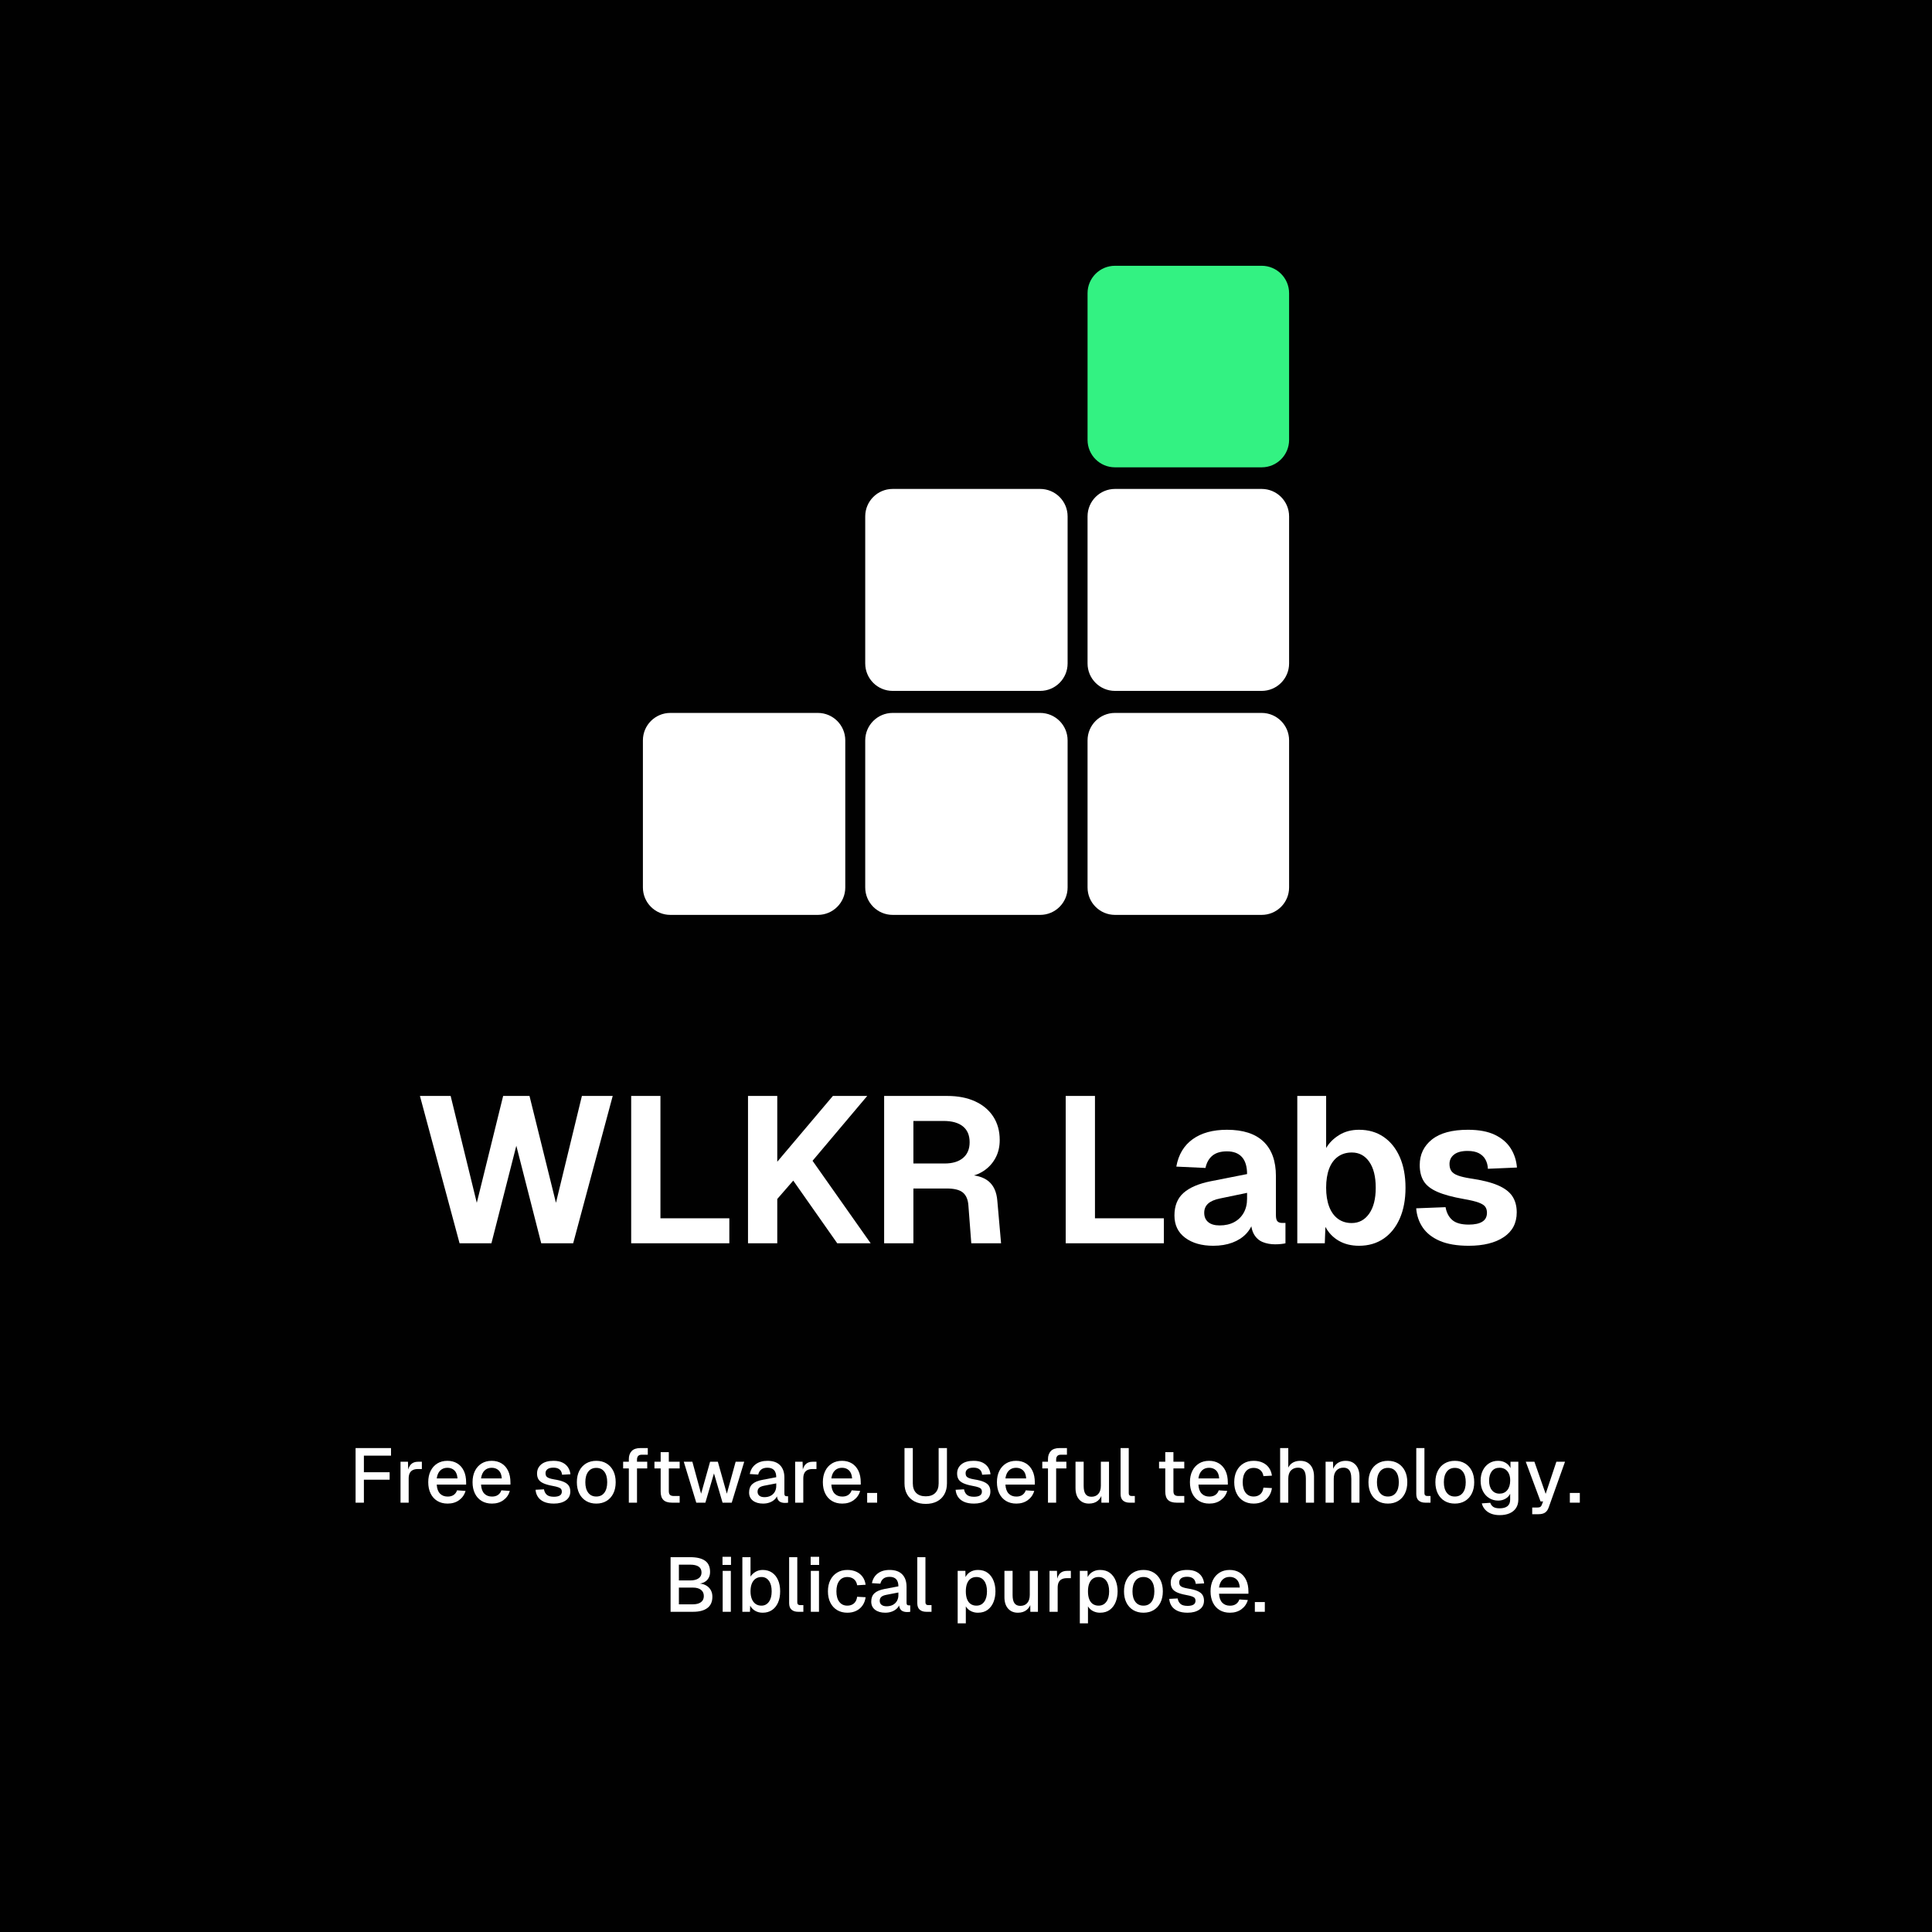
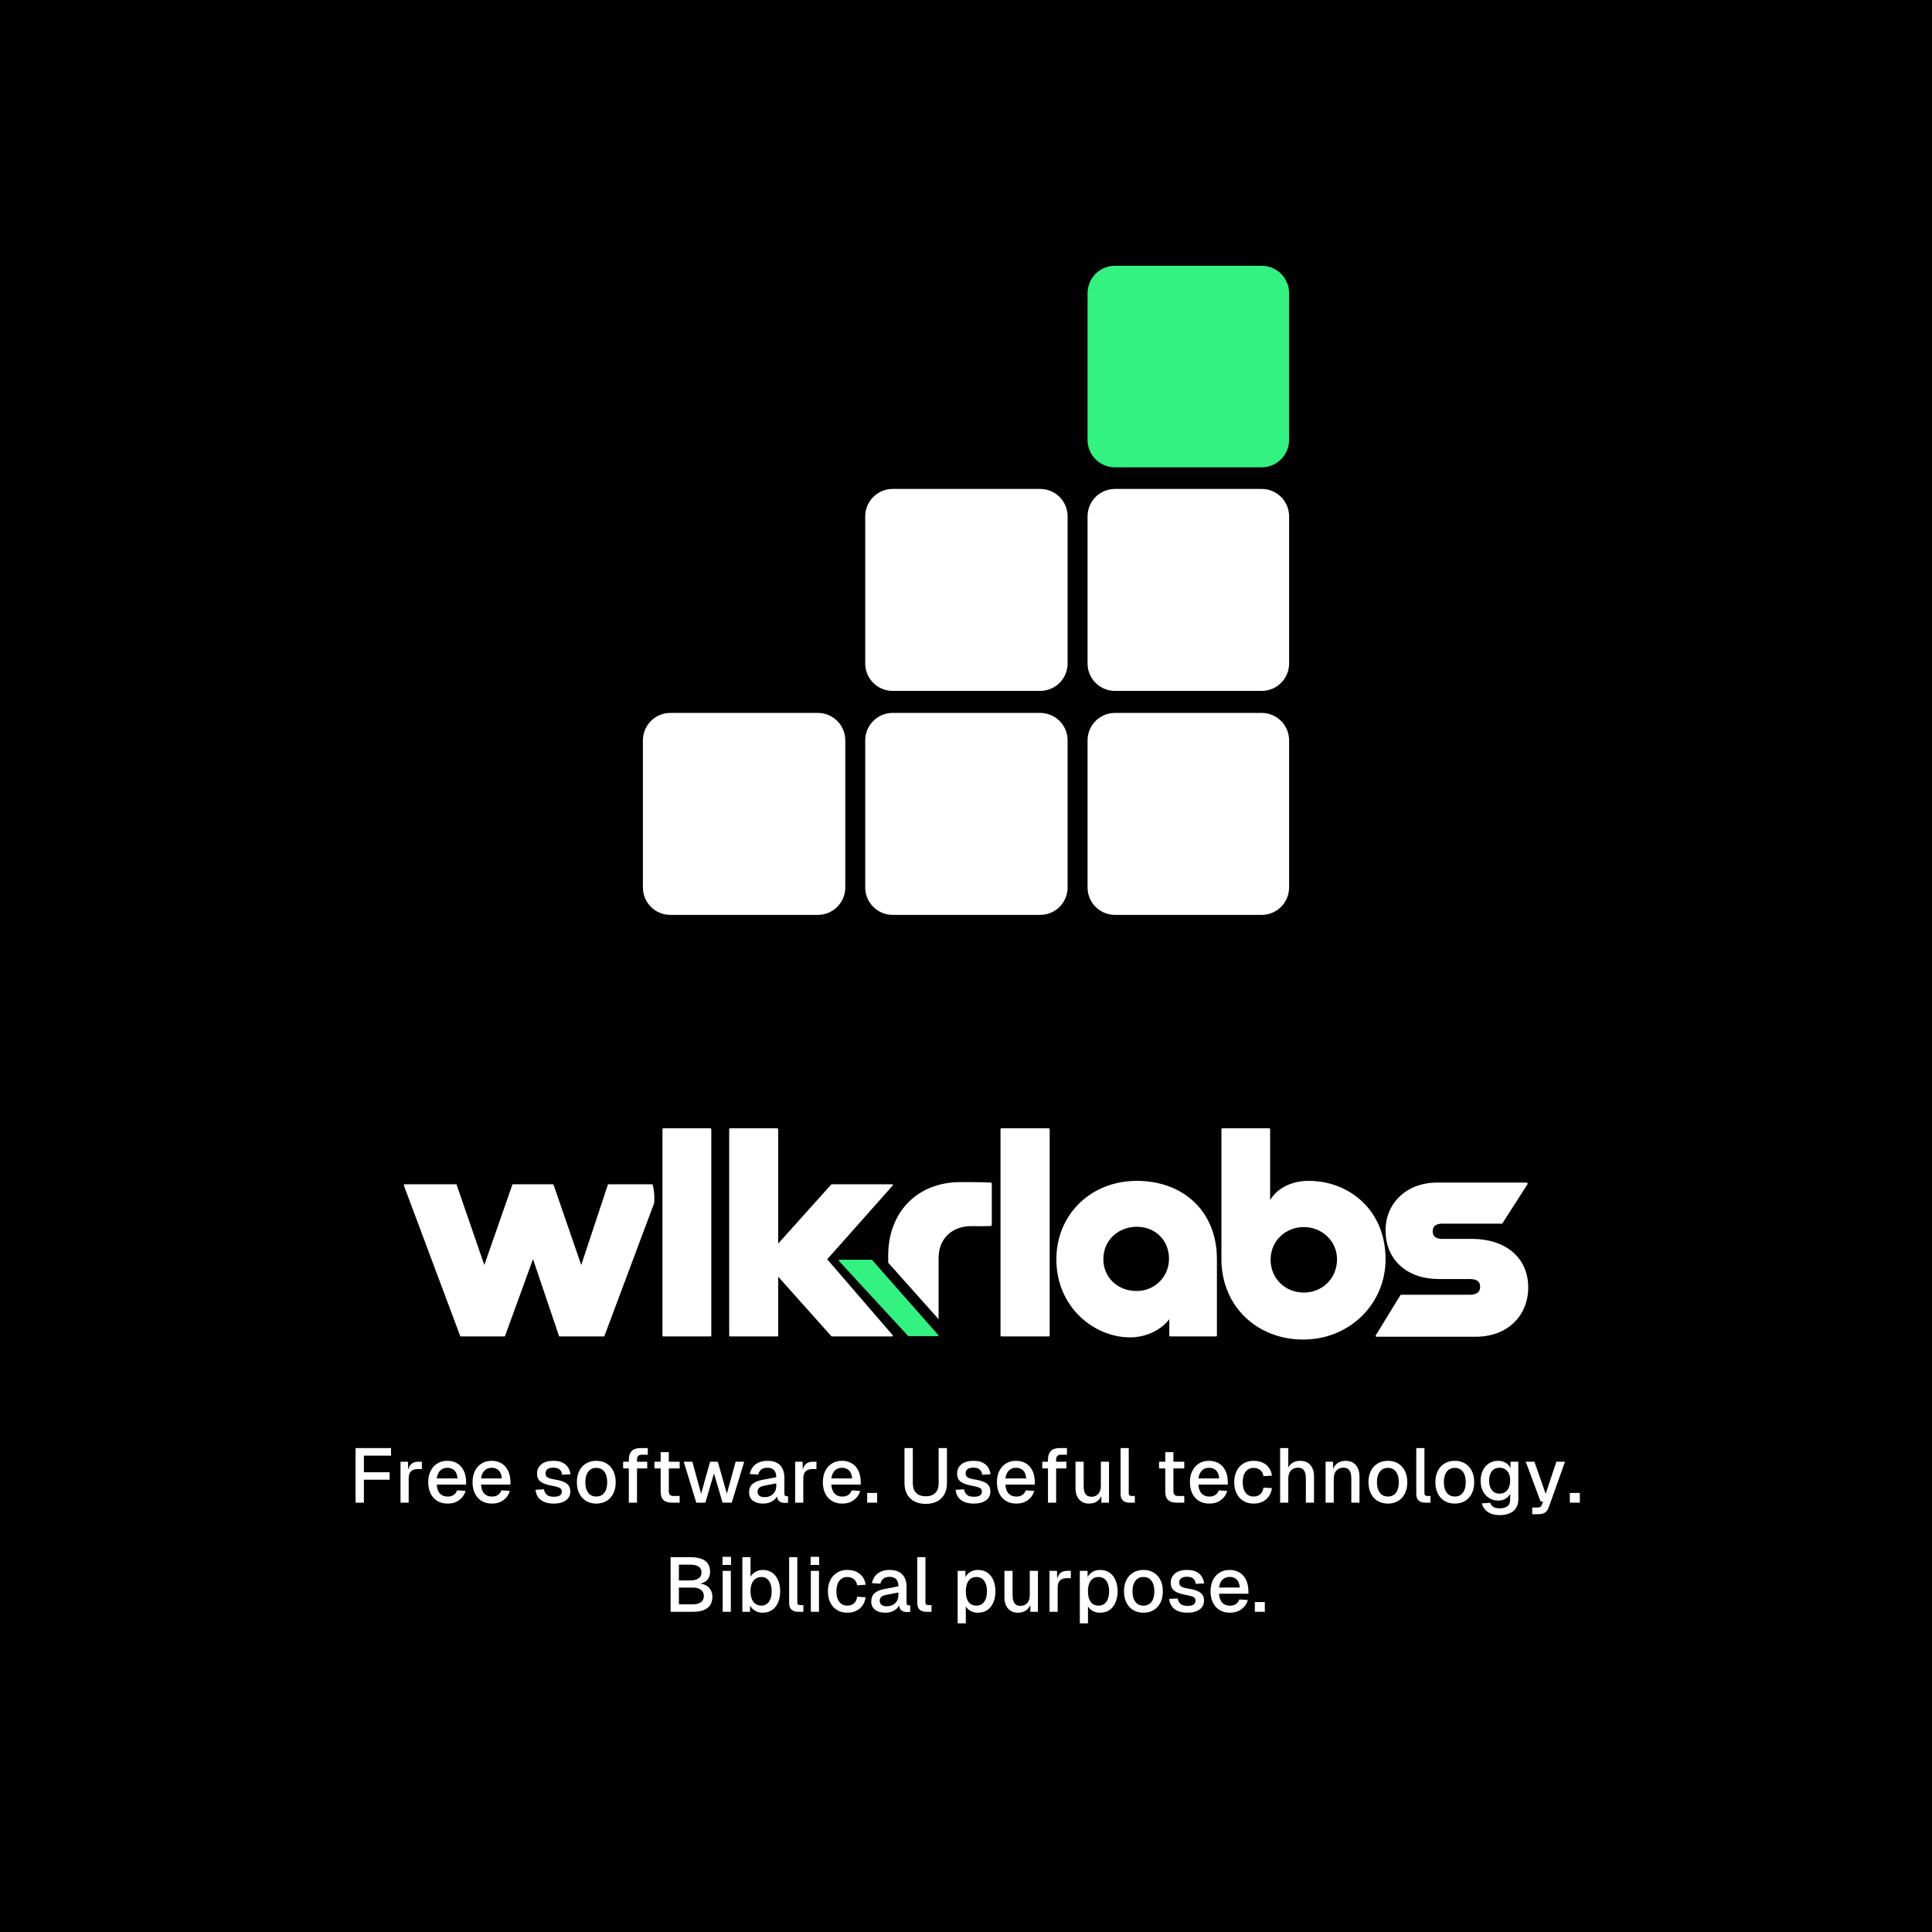
<svg xmlns="http://www.w3.org/2000/svg" width="1080" height="1080" viewBox="0 0 1080 1080" role="img" aria-label="WLKR Labs">
  <rect x="0" y="0" width="1080" height="1080" rx="0" fill="#010101" />
  <g transform="translate(330 120) scale(0.464602)">
    <g transform="translate(53.25 51)">
      <rect x="545" y="10.5" width="242.5" height="242.5" rx="33" fill="#33F282" />
      <rect x="277.5" y="279" width="243.5" height="243" rx="33" fill="#FFFFFF" />
      <rect x="545" y="279" width="242.5" height="243" rx="33" fill="#FFFFFF" />
      <rect x="10" y="548.5" width="243.5" height="243" rx="33" fill="#FFFFFF" />
      <rect x="277.5" y="548.5" width="243.5" height="243" rx="33" fill="#FFFFFF" />
      <rect x="545" y="548.5" width="242.5" height="243" rx="33" fill="#FFFFFF" />
    </g>
  </g>
-   <g aria-label="WLKR Labs" fill="#FFFFFF" transform="translate(230.454 695) scale(0.116 -0.116)">
-     <path transform="translate(0 0)" d="M228 0 37 710H185L311 195L438 710H565L692.5 195L817.5 710H966L775.5 0H621.5L501.5 470L381.5 0Z" />
-     <path transform="translate(978 0)" d="M77 0V710H218V40.5L140.5 120.5H550V0Z" />
-     <path transform="translate(1541 0)" d="M77 0V710H218V393L486 710H651.5L388 397.5L668 0H507L295 302L218 213.5V0Z" />
-     <path transform="translate(2197 0)" d="M77 0V710H381Q458.5 710 515.25 684.0Q572 658 603.0 610.25Q634 562.5 634 497.5Q634 448.5 613.25 410.5Q592.5 372.5 557.0 349.0Q521.5 325.5 477 320L473 329.5Q543 329.5 580.25 298.75Q617.5 268 622.5 204.5L640.5 0H497L483 183Q480 224.5 456.75 244.25Q433.5 264 378.5 264H218V0ZM218 384.5H368.5Q425.5 384.5 457.25 411.25Q489 438 489 487Q489 537 456.75 563.25Q424.5 589.5 363 589.5H218Z" />
-     <path transform="translate(3072 0)" d="M77 0V710H218V40.5L140.5 120.5H550V0Z" />
-     <path transform="translate(3635 0)" d="M225 -12Q141.5 -12 89.75 26.5Q38 65 38 134Q38 204 81.75 242.75Q125.5 281.5 213 299L388 333.5Q388 388 363.25 415.5Q338.5 443 291 443Q246.5 443 221.25 422.5Q196 402 187.5 363L47 369.5Q62.5 456 125.75 501.5Q189 547 291 547Q408 547 467.5 489.75Q527 432.5 527 324V135.5Q527 113.5 534.5 105.75Q542 98 557 98H573V0Q566.5 -2 552.0 -3.5Q537.5 -5 523 -5Q490.5 -5 463.75 5.75Q437 16.5 421.5 43.0Q406 69.5 406 117L418 108Q409 72.5 383.0 45.25Q357 18 316.75 3.0Q276.5 -12 225 -12ZM256 86Q296 86 325.5 101.75Q355 117.5 371.5 146.5Q388 175.5 388 215V243L258 216Q218.5 208 200.0 191.0Q181.5 174 181.5 147Q181.5 118 200.75 102.0Q220 86 256 86Z" />
-     <path transform="translate(4197 0)" d="M365.5 -12Q309.5 -12 268.0 12.0Q226.5 36 203.5 79L200.5 0H68V710H207V459Q228.5 496 269.5 521.5Q310.5 547 365.5 547Q434 547 484.25 512.5Q534.5 478 562.0 415.25Q589.5 352.5 589.5 267.5Q589.5 182.5 562.0 119.75Q534.5 57 484.25 22.5Q434 -12 365.5 -12ZM330 97.5Q382.5 97.5 414.25 142.5Q446 187.5 446 267.5Q446 348 414.75 392.75Q383.5 437.5 331 437.5Q292 437.5 264.0 417.5Q236 397.5 221.5 359.5Q207 321.5 207 267.5Q207 215 221.5 176.75Q236 138.5 263.75 118.0Q291.5 97.5 330 97.5Z" />
-     <path transform="translate(4800 0)" d="M291 -12Q207 -12 152.5 11.25Q98 34.5 70.0 75.25Q42 116 38 168.5L179.5 174Q186.5 134 212.0 112.0Q237.5 90 291.5 90Q334 90 356.5 104.0Q379 118 379 147Q379 164.5 370.75 176.0Q362.5 187.5 338.75 196.25Q315 205 269 213Q186.5 227.5 139.75 248.0Q93 268.5 74.0 299.75Q55 331 55 377Q55 453 113.75 500.0Q172.5 547 287.5 547Q366.5 547 417.0 522.75Q467.5 498.5 493.5 457.25Q519.5 416 523.5 365L383.5 359Q382.5 384 371.75 403.5Q361 423 340.0 434.0Q319 445 285.5 445Q243 445 220.75 427.75Q198.5 410.5 198.5 382Q198.5 361.5 207.5 348.25Q216.5 335 238.75 326.75Q261 318.5 299 312.5Q382.5 300.5 431.5 279.5Q480.5 258.5 501.5 226.5Q522.5 194.5 522.5 149Q522.5 71.5 460.0 29.75Q397.5 -12 291 -12Z" />
+   <g data-wordmark="reverse" aria-label="WLKR Labs" transform="translate(210 615) scale(8.696675)">
+     <g transform="translate(-2.075882 -31.39307)">
+       <path d="m19.87 36.8h-2.86l-1.72 5.19-1.79-5.19h-2.63l-1.81 5.19-1.79-5.19h-3.35c-0.03 0-0.04 0.04-0.03 0.08l3.63 9.7h2.86l1.81-4.97 1.68 4.97h2.9l3.21-8.58c0.03-0.45 0-0.84-0.11-1.2z" fill="#FFFFFF" />
+       <path d="m23.58 33.2h-3.03c-0.02 0-0.04 0.03-0.04 0.07v13.27c0 0.02 0.02 0.04 0.04 0.04h3.06c0.02 0 0.04-0.02 0.04-0.04v-13.27c0-0.04-0.03-0.07-0.07-0.07z" fill="#FFFFFF" />
+       <path d="m45.34 33.2h-3.04c-0.03 0-0.06 0.03-0.06 0.07v13.27c0 0.02 0.03 0.04 0.06 0.04h3.04c0.03 0 0.06-0.02 0.06-0.04v-13.27c0-0.04-0.03-0.07-0.06-0.07z" fill="#FFFFFF" />
+       <path d="m31.1 41.62 4.21-4.74c0.03-0.05 0.01-0.08-0.05-0.08h-3.89l-3.42 3.81v-7.34c0-0.04-0.03-0.07-0.06-0.07h-3.02c-0.04 0-0.07 0.03-0.07 0.07v13.27c0 0.02 0.03 0.04 0.07 0.04h3.02c0.03 0 0.06-0.02 0.06-0.04v-3.8l3.43 3.84h3.89c0.05 0 0.08-0.04 0.04-0.08l-4.21-4.88z" fill="#FFFFFF" />
+       <path d="m41.62 36.69c-0.55-0.03-1.34-0.03-1.95-0.03-2.84 0-4.65 1.99-4.65 4.72v0.46l3.24 3.63v-3.93c0-1.31 0.93-2.05 2.08-2.05 0.42 0 0.93 0.01 1.27-0.01 0.04 0 0.07-0.03 0.07-0.07v-2.65c0-0.04-0.02-0.07-0.06-0.07z" fill="#FFFFFF" />
+       <path d="m51 36.58c-2.95 0-5.17 2.16-5.17 5.04 0 3.09 2.43 5.02 4.74 5.02 1.13 0 2.07-0.56 2.52-1.17v1.07c0 0.02 0.03 0.04 0.06 0.04h2.94c0.04 0 0.06-0.02 0.06-0.04v-4.93c0-3.09-2.18-5.03-5.15-5.03zm0 7.08c-1.25 0-2.15-0.88-2.15-2.05 0-1.27 1.02-2.08 2.15-2.08 1.19 0 2.07 0.87 2.07 2.05 0 1.22-0.97 2.08-2.07 2.08z" fill="#FFFFFF" />
+       <path d="m62.05 36.58c-1.25 0-2.11 0.59-2.48 1.24v-4.55c0-0.04-0.03-0.07-0.07-0.07h-2.98c-0.05 0-0.08 0.03-0.08 0.07v8.33c0 3.1 2.35 5.18 5.25 5.18 3.01 0 5.3-2.31 5.3-5.16 0-3.19-2.37-5.04-4.94-5.04zm-0.3 7.18c-1.26 0-2.15-0.95-2.15-2.1 0-1.29 1.03-2.11 2.13-2.11 1.18 0 2.14 0.9 2.14 2.07 0 1.29-1.01 2.14-2.12 2.14z" fill="#FFFFFF" />
+       <path d="m72.55 40.31h-1.91c-0.43 0-0.62-0.18-0.62-0.48 0-0.33 0.2-0.5 0.62-0.5h3.85l1.62-2.53c0.03-0.04 0-0.11-0.06-0.11h-5.74c-2.01 0-3.32 1.36-3.32 3.07 0 1.92 1.41 3.13 3.41 3.13h2.01c0.47 0 0.66 0.18 0.66 0.5 0 0.33-0.22 0.51-0.66 0.51h-4.45l-1.6 2.61c-0.03 0.04 0 0.09 0.06 0.09h6.36c2.1 0 3.38-1.4 3.38-3.17 0-1.94-1.49-3.12-3.61-3.12z" fill="#FFFFFF" />
+       <path d="m33.95 41.65h-2.06c-0.04 0-0.06 0.05-0.03 0.08l4.45 4.83h1.9c0.03 0 0.05-0.04 0.03-0.07l-4.25-4.82c-0.01-0.01-0.02-0.02-0.04-0.02z" fill="#33F282" />
+     </g>
  </g>
  <g aria-label="Free software. Useful technology." fill="#FFFFFF" transform="translate(195.076 840) scale(0.043 -0.043)">
    <path transform="translate(0 0)" d="M86 0V710H546.601V611.399H137.2L194.001 669.8V344L137.2 395.4H528.601V298.6H137.2L194.001 350V0Z" />
    <path transform="translate(595 0)" d="M75.2 0V532H172.001L176.401 390.8L167.201 393.6Q178.201 466 211.601 499Q245.001 532 301.801 532H352.601V437.199H302.201Q261.601 437.199 234.901 423.899Q208.201 410.599 194.701 383.599Q181.201 356.6 181.201 313.8V0Z" />
    <path transform="translate(989 0)" d="M293.8 -12Q216.4 -12 159.8 22.2Q103.2 56.4 72.4 119.1Q41.6 181.8 41.6 266Q41.6 350.2 72.4 412.4Q103.2 474.6 159 509.3Q214.8 544 290.6 544Q363.201 544 418.301 510.7Q473.401 477.4 503.801 414.4Q534.201 351.4 534.201 262V235.2H152.001Q156.401 157.4 193.901 118.3Q231.401 79.201 294.6 79.201Q342 79.201 372.9 101.001Q403.8 122.8 416 160.4L526.401 152.8Q505.201 78.6 443.601 33.3Q382.001 -12 293.8 -12ZM152.001 315.2H421.8Q416.8 386.2 381.2 419.9Q345.6 453.599 290.6 453.599Q234.401 453.599 197.901 418.4Q161.401 383.2 152.001 315.2Z" />
    <path transform="translate(1565 0)" d="M293.8 -12Q216.4 -12 159.8 22.2Q103.2 56.4 72.4 119.1Q41.6 181.8 41.6 266Q41.6 350.2 72.4 412.4Q103.2 474.6 159 509.3Q214.8 544 290.6 544Q363.201 544 418.301 510.7Q473.401 477.4 503.801 414.4Q534.201 351.4 534.201 262V235.2H152.001Q156.401 157.4 193.901 118.3Q231.401 79.201 294.6 79.201Q342 79.201 372.9 101.001Q403.8 122.8 416 160.4L526.401 152.8Q505.201 78.6 443.601 33.3Q382.001 -12 293.8 -12ZM152.001 315.2H421.8Q416.8 386.2 381.2 419.9Q345.6 453.599 290.6 453.599Q234.401 453.599 197.901 418.4Q161.401 383.2 152.001 315.2Z" />
    <path transform="translate(2384 0)" d="M280.2 -12Q202.8 -12 151.3 11.1Q99.8 34.2 72.7 74.8Q45.6 115.4 41.6 167.6L151.001 173.4Q158.601 128.6 187.701 102.7Q216.801 76.801 280.4 76.801Q329.8 76.801 356.5 92.9Q383.2 109 383.2 144Q383.2 163.6 374.2 176.6Q365.2 189.6 338.9 199.4Q312.6 209.2 261.8 218.4Q184.4 232.6 140.5 253.4Q96.6 274.2 78.8 304.7Q61 335.2 61 378.8Q61 451.8 116 497.9Q171 544 274.601 544Q348.201 544 395.101 519.6Q442.001 495.2 466.201 455.3Q490.401 415.4 495.001 369.2L386.2 363.2Q384.6 388.2 372.5 409.2Q360.4 430.2 336.4 442.7Q312.4 455.2 272.601 455.2Q221.401 455.2 196.301 435.1Q171.201 415 171.201 383.2Q171.201 359.4 181.101 344.2Q191.001 329 215.801 319.4Q240.601 309.8 283.401 302.6Q363.601 290 409.601 269.6Q455.601 249.2 474.501 218.7Q493.401 188.2 493.401 144.8Q493.401 70 434.501 29Q375.601 -12 280.2 -12Z" />
    <path transform="translate(2921 0)" d="M294.4 -12Q218.4 -12 161.3 22.2Q104.2 56.4 72.9 119.1Q41.6 181.8 41.6 266Q41.6 351 72.9 413.2Q104.2 475.4 161.3 509.7Q218.4 544 294.4 544Q370.401 544 427.101 509.7Q483.801 475.4 515.101 413.2Q546.401 351 546.401 266Q546.401 181.8 515.101 119.1Q483.801 56.4 427.101 22.2Q370.401 -12 294.4 -12ZM294.4 79.801Q361.8 79.801 399 129.201Q436.2 178.6 436.2 266Q436.2 353.2 399 402.7Q361.8 452.199 294.4 452.199Q227.001 452.199 189.401 402.7Q151.801 353.2 151.801 266Q151.801 178.6 189.401 129.201Q227.001 79.801 294.4 79.801Z" />
    <path transform="translate(3509 0)" d="M129.257 0V566.279Q129.257 632.012 166.249 671.006Q203.242 710 281.477 710H375.702V623.281H296.455Q265.455 623.281 250.454 606.78Q235.453 590.279 235.453 560.029V0ZM55.262 445.276V531.995H368.453V445.276Z" />
    <path transform="translate(3921 0)" d="M278.8 0Q203 0 167 34.9Q131 69.8 131 144.401V656.6H237.001V151.601Q237.001 114.801 253.101 100.701Q269.201 86.601 302.401 86.601H378.001V0ZM50.2 445.399V532H378.001V445.399Z" />
    <path transform="translate(4331 0)" d="M184 0 21.6 532H133.201L246.801 116.402L363.6 532H464.401L581.4 116.402L695.799 532H807.401L645.001 0H525.8L414 380.399L302.401 0Z" />
    <path transform="translate(5160 0)" d="M223.8 -12Q141.2 -12 91.4 26.2Q41.6 64.4 41.6 132.8Q41.6 201.6 83.1 240.5Q124.6 279.4 211.8 296L394.6 330.8Q394.6 392.8 365.8 423.6Q337 454.4 280.2 454.4Q229.401 454.4 200.101 431.5Q170.801 408.6 160.201 365.4L50.6 372.2Q65.8 451.8 125.6 497.9Q185.4 544 280.2 544Q388.201 544 444.401 486.6Q500.601 429.2 500.601 325.2V118.401Q500.601 98.801 507.501 91.201Q514.401 83.601 529.401 83.601H548.401V0Q543.401 -1.4 532.201 -2.3Q521.001 -3.2 509.201 -3.2Q474.601 -3.2 450.401 8Q426.2 19.2 414 44.5Q401.8 69.8 401.8 112.8L412.6 108Q404.8 73.4 378.2 46Q351.6 18.6 311.5 3.3Q271.4 -12 223.8 -12ZM241.001 71.601Q288.8 71.601 323.1 90.2Q357.4 108.8 376 141.7Q394.6 174.6 394.6 216.8V250.8L239.401 220.8Q191.201 211.6 171.501 192.5Q151.801 173.4 151.801 142.8Q151.801 109 175.401 90.3Q199.001 71.601 241.001 71.601Z" />
    <path transform="translate(5725 0)" d="M75.2 0V532H172.001L176.401 390.8L167.201 393.6Q178.201 466 211.601 499Q245.001 532 301.801 532H352.601V437.199H302.201Q261.601 437.199 234.901 423.899Q208.201 410.599 194.701 383.599Q181.201 356.6 181.201 313.8V0Z" />
    <path transform="translate(6119 0)" d="M293.8 -12Q216.4 -12 159.8 22.2Q103.2 56.4 72.4 119.1Q41.6 181.8 41.6 266Q41.6 350.2 72.4 412.4Q103.2 474.6 159 509.3Q214.8 544 290.6 544Q363.201 544 418.301 510.7Q473.401 477.4 503.801 414.4Q534.201 351.4 534.201 262V235.2H152.001Q156.401 157.4 193.901 118.3Q231.401 79.201 294.6 79.201Q342 79.201 372.9 101.001Q403.8 122.8 416 160.4L526.401 152.8Q505.201 78.6 443.601 33.3Q382.001 -12 293.8 -12ZM152.001 315.2H421.8Q416.8 386.2 381.2 419.9Q345.6 453.599 290.6 453.599Q234.401 453.599 197.901 418.4Q161.401 383.2 152.001 315.2Z" />
    <path transform="translate(6695 0)" d="M41.6 0V126.401H171.201V0Z" />
    <path transform="translate(7151 0)" d="M347.2 -16Q262.776 -16 200.488 16.4Q138.2 48.8 104.6 108.895Q71 168.99 71 250.8V710H179.001V250.8Q179.001 170.438 222.801 126.52Q266.601 82.601 347.2 82.601Q427.2 82.601 471 126.52Q514.799 170.438 514.799 250.8V710H622.801V250.8Q622.801 168.99 589.201 108.895Q555.601 48.8 493.699 16.4Q431.798 -16 347.2 -16Z" />
    <path transform="translate(7845 0)" d="M280.2 -12Q202.8 -12 151.3 11.1Q99.8 34.2 72.7 74.8Q45.6 115.4 41.6 167.6L151.001 173.4Q158.601 128.6 187.701 102.7Q216.801 76.801 280.4 76.801Q329.8 76.801 356.5 92.9Q383.2 109 383.2 144Q383.2 163.6 374.2 176.6Q365.2 189.6 338.9 199.4Q312.6 209.2 261.8 218.4Q184.4 232.6 140.5 253.4Q96.6 274.2 78.8 304.7Q61 335.2 61 378.8Q61 451.8 116 497.9Q171 544 274.601 544Q348.201 544 395.101 519.6Q442.001 495.2 466.201 455.3Q490.401 415.4 495.001 369.2L386.2 363.2Q384.6 388.2 372.5 409.2Q360.4 430.2 336.4 442.7Q312.4 455.2 272.601 455.2Q221.401 455.2 196.301 435.1Q171.201 415 171.201 383.2Q171.201 359.4 181.101 344.2Q191.001 329 215.801 319.4Q240.601 309.8 283.401 302.6Q363.601 290 409.601 269.6Q455.601 249.2 474.501 218.7Q493.401 188.2 493.401 144.8Q493.401 70 434.501 29Q375.601 -12 280.2 -12Z" />
    <path transform="translate(8382 0)" d="M293.8 -12Q216.4 -12 159.8 22.2Q103.2 56.4 72.4 119.1Q41.6 181.8 41.6 266Q41.6 350.2 72.4 412.4Q103.2 474.6 159 509.3Q214.8 544 290.6 544Q363.201 544 418.301 510.7Q473.401 477.4 503.801 414.4Q534.201 351.4 534.201 262V235.2H152.001Q156.401 157.4 193.901 118.3Q231.401 79.201 294.6 79.201Q342 79.201 372.9 101.001Q403.8 122.8 416 160.4L526.401 152.8Q505.201 78.6 443.601 33.3Q382.001 -12 293.8 -12ZM152.001 315.2H421.8Q416.8 386.2 381.2 419.9Q345.6 453.599 290.6 453.599Q234.401 453.599 197.901 418.4Q161.401 383.2 152.001 315.2Z" />
    <path transform="translate(8958 0)" d="M129.257 0V566.279Q129.257 632.012 166.249 671.006Q203.242 710 281.477 710H375.702V623.281H296.455Q265.455 623.281 250.454 606.78Q235.453 590.279 235.453 560.029V0ZM55.262 445.276V531.995H368.453V445.276Z" />
    <path transform="translate(9370 0)" d="M250 -12Q169.8 -12 122.5 41.5Q75.2 95 75.2 189.6V532H181.201V216.8Q181.201 144.801 206.001 110.901Q230.801 77.001 282.4 77.001Q339.8 77.001 372.2 114.501Q404.6 152.001 404.6 220.4V532H510.601V0H411.8L410.4 138.8L425.2 132.801Q410.8 62.6 365.8 25.3Q320.8 -12 250 -12Z" />
    <path transform="translate(9956 0)" d="M191.2 0Q138.8 0 107 27Q75.2 54 75.2 113.201V710H181.201V123.201Q181.201 104.801 190.601 95.701Q200.001 86.601 217.601 86.601H260.201V0Z" />
    <path transform="translate(10481 0)" d="M278.8 0Q203 0 167 34.9Q131 69.8 131 144.401V656.6H237.001V151.601Q237.001 114.801 253.101 100.701Q269.201 86.601 302.401 86.601H378.001V0ZM50.2 445.399V532H378.001V445.399Z" />
    <path transform="translate(10891 0)" d="M293.8 -12Q216.4 -12 159.8 22.2Q103.2 56.4 72.4 119.1Q41.6 181.8 41.6 266Q41.6 350.2 72.4 412.4Q103.2 474.6 159 509.3Q214.8 544 290.6 544Q363.201 544 418.301 510.7Q473.401 477.4 503.801 414.4Q534.201 351.4 534.201 262V235.2H152.001Q156.401 157.4 193.901 118.3Q231.401 79.201 294.6 79.201Q342 79.201 372.9 101.001Q403.8 122.8 416 160.4L526.401 152.8Q505.201 78.6 443.601 33.3Q382.001 -12 293.8 -12ZM152.001 315.2H421.8Q416.8 386.2 381.2 419.9Q345.6 453.599 290.6 453.599Q234.401 453.599 197.901 418.4Q161.401 383.2 152.001 315.2Z" />
    <path transform="translate(11467 0)" d="M294.4 -12Q217.6 -12 160.9 22.2Q104.2 56.4 72.9 119.1Q41.6 181.8 41.6 266Q41.6 350.2 72.9 412.4Q104.2 474.6 160.9 509.3Q217.6 544 294.4 544Q358.801 544 409.201 521.3Q459.601 498.6 491.301 455.7Q523.001 412.8 531.601 351.4L421.4 345Q413 397 378.8 424.499Q344.6 451.999 294.4 451.999Q227.001 451.999 189.401 402.6Q151.801 353.2 151.801 266Q151.801 178.6 189.401 129.201Q227.001 79.801 294.4 79.801Q344.8 79.801 379.1 108.501Q413.4 137.201 421.4 195.4L531.601 189.4Q523.201 128 491.701 82.8Q460.201 37.6 409.801 12.8Q359.401 -12 294.4 -12Z" />
    <path transform="translate(12030 0)" d="M75.2 0V710H181.201V412.4L168.001 413.6Q177.201 458.6 201.101 487.3Q225.001 516 260.101 530Q295.201 544 337.201 544Q395.201 544 435.001 518.4Q474.801 492.8 495.301 447.1Q515.801 401.4 515.801 342.2V0H409.8V314.4Q409.8 385.599 385.2 420.299Q360.6 454.999 308.8 454.999Q250.801 454.999 216.001 418.599Q181.201 382.2 181.201 312.4V0Z" />
    <path transform="translate(12621 0)" d="M75.2 0V532H171.601L175.601 389.6L162.801 397.2Q172.001 448.6 196.901 480.9Q221.801 513.2 257.701 528.6Q293.601 544 335.601 544Q395.601 544 435.501 517.6Q475.401 491.2 495.601 445.7Q515.801 400.2 515.801 342.2V0H409.8V309.6Q409.8 356.599 399.7 388.899Q389.6 421.199 366.9 438.099Q344.2 454.999 307 454.999Q250.8 454.999 216.001 417.799Q181.201 380.599 181.201 309.6V0Z" />
    <path transform="translate(13212 0)" d="M294.4 -12Q218.4 -12 161.3 22.2Q104.2 56.4 72.9 119.1Q41.6 181.8 41.6 266Q41.6 351 72.9 413.2Q104.2 475.4 161.3 509.7Q218.4 544 294.4 544Q370.401 544 427.101 509.7Q483.801 475.4 515.101 413.2Q546.401 351 546.401 266Q546.401 181.8 515.101 119.1Q483.801 56.4 427.101 22.2Q370.401 -12 294.4 -12ZM294.4 79.801Q361.8 79.801 399 129.201Q436.2 178.6 436.2 266Q436.2 353.2 399 402.7Q361.8 452.199 294.4 452.199Q227.001 452.199 189.401 402.7Q151.801 353.2 151.801 266Q151.801 178.6 189.401 129.201Q227.001 79.801 294.4 79.801Z" />
    <path transform="translate(13800 0)" d="M191.2 0Q138.8 0 107 27Q75.2 54 75.2 113.201V710H181.201V123.201Q181.201 104.801 190.601 95.701Q200.001 86.601 217.601 86.601H260.201V0Z" />
    <path transform="translate(14082 0)" d="M294.4 -12Q218.4 -12 161.3 22.2Q104.2 56.4 72.9 119.1Q41.6 181.8 41.6 266Q41.6 351 72.9 413.2Q104.2 475.4 161.3 509.7Q218.4 544 294.4 544Q370.401 544 427.101 509.7Q483.801 475.4 515.101 413.2Q546.401 351 546.401 266Q546.401 181.8 515.101 119.1Q483.801 56.4 427.101 22.2Q370.401 -12 294.4 -12ZM294.4 79.801Q361.8 79.801 399 129.201Q436.2 178.6 436.2 266Q436.2 353.2 399 402.7Q361.8 452.199 294.4 452.199Q227.001 452.199 189.401 402.7Q151.801 353.2 151.801 266Q151.801 178.6 189.401 129.201Q227.001 79.801 294.4 79.801Z" />
    <path transform="translate(14670 0)" d="M289.401 -162Q225.8 -162 177.9 -143.0Q130 -124 99.2 -89.3Q68.4 -54.6 57 -9.2L167.001 -1.6Q177.801 -35 205.501 -54.3Q233.201 -73.599 289.401 -73.599Q355.2 -73.599 390.4 -45.8Q425.6 -18 425.6 39.2V115.8Q406.6 75.4 364.6 51.2Q322.6 27 270.6 27Q204 27 152 59.8Q100 92.6 70.8 150.8Q41.6 209 41.6 285.2Q41.6 361.6 70.4 419.6Q99.2 477.6 150.4 510.8Q201.6 544 267.4 544Q324.4 544 367.6 518Q410.8 492 429.6 448.4V532H532.001V41.6Q532.001 -23.6 502.301 -69.2Q472.601 -114.8 418.301 -138.4Q364.001 -162 289.401 -162ZM287.601 117.201Q350.2 117.201 387.7 162.2Q425.2 207.2 426 285.6Q426.8 338 409.9 375.6Q393 413.2 361.5 433.6Q330 454 287.601 454Q223.001 454 187.401 408.6Q151.801 363.2 151.801 285.6Q151.801 207.8 188.401 162.5Q225.001 117.201 287.601 117.201Z" />
    <path transform="translate(15277 0)" d="M105.4 -150V-63.399H169.8Q197 -63.399 210.1 -55.199Q223.2 -46.999 230.2 -27.999L246.8 15.6H213.8L21.6 532H134.001L280.201 114.402L419.4 532H531.801L319.801 -61.6Q303.601 -108 272.301 -129Q241.001 -150 185.401 -150Z" />
    <path transform="translate(15830 0)" d="M41.6 0V126.401H171.201V0Z" />
  </g>
  <g aria-label="Biblical purpose." fill="#FFFFFF" transform="translate(371.161 901) scale(0.043 -0.043)">
    <path transform="translate(0 0)" d="M86 0V710H340.8Q468.8 710 534.101 663.9Q599.401 617.8 599.401 518.4Q599.401 473 580.101 438.8Q560.801 404.6 524.601 385.3Q488.401 366 438.001 364.8L437.201 369.2Q527.801 367.4 578.601 319.9Q629.401 272.4 629.401 195.2Q629.401 97.6 564.201 48.8Q499 0 378.8 0ZM194.001 97.201H376.2Q443.2 97.201 480.7 124.701Q518.199 152.201 518.199 204.6Q518.199 257 480.8 285.8Q443.4 314.6 376.2 314.6H194.001ZM194.001 407.4H339.2Q410 407.4 449.1 434.3Q488.199 461.2 488.199 510.4Q488.199 562.399 450.4 587.599Q412.6 612.799 339.2 612.799H194.001Z" />
    <path transform="translate(688 0)" d="M75.2 0V532H181.201V0ZM73 609.2V714.8H183.401V609.2Z" />
    <path transform="translate(944 0)" d="M340.001 -12Q284.601 -12 242.201 12.3Q199.801 36.6 176.801 79.6L173.801 0H75.2V710H181.201V457.2Q201.801 491.8 243.401 517.9Q285.001 544 340.001 544Q409.401 544 460.101 509.8Q510.801 475.6 538.601 413.3Q566.401 351 566.401 266Q566.401 181 538.601 118.7Q510.801 56.4 460.101 22.2Q409.401 -12 340.001 -12ZM322.8 79.801Q384 79.801 420.1 129.601Q456.2 179.4 456.2 266Q456.2 353.4 420.3 402.8Q384.4 452.199 324.4 452.199Q279.401 452.199 247.201 430.099Q215.001 408 198.101 366.4Q181.201 324.8 181.201 266Q181.201 209 198.101 167Q215.001 125.001 246.801 102.401Q278.601 79.801 322.8 79.801Z" />
    <path transform="translate(1552 0)" d="M191.2 0Q138.8 0 107 27Q75.2 54 75.2 113.201V710H181.201V123.201Q181.201 104.801 190.601 95.701Q200.001 86.601 217.601 86.601H260.201V0Z" />
    <path transform="translate(1834 0)" d="M75.2 0V532H181.201V0ZM73 609.2V714.8H183.401V609.2Z" />
    <path transform="translate(2090 0)" d="M294.4 -12Q217.6 -12 160.9 22.2Q104.2 56.4 72.9 119.1Q41.6 181.8 41.6 266Q41.6 350.2 72.9 412.4Q104.2 474.6 160.9 509.3Q217.6 544 294.4 544Q358.801 544 409.201 521.3Q459.601 498.6 491.301 455.7Q523.001 412.8 531.601 351.4L421.4 345Q413 397 378.8 424.499Q344.6 451.999 294.4 451.999Q227.001 451.999 189.401 402.6Q151.801 353.2 151.801 266Q151.801 178.6 189.401 129.201Q227.001 79.801 294.4 79.801Q344.8 79.801 379.1 108.501Q413.4 137.201 421.4 195.4L531.601 189.4Q523.201 128 491.701 82.8Q460.201 37.6 409.801 12.8Q359.401 -12 294.4 -12Z" />
    <path transform="translate(2653 0)" d="M223.8 -12Q141.2 -12 91.4 26.2Q41.6 64.4 41.6 132.8Q41.6 201.6 83.1 240.5Q124.6 279.4 211.8 296L394.6 330.8Q394.6 392.8 365.8 423.6Q337 454.4 280.2 454.4Q229.401 454.4 200.101 431.5Q170.801 408.6 160.201 365.4L50.6 372.2Q65.8 451.8 125.6 497.9Q185.4 544 280.2 544Q388.201 544 444.401 486.6Q500.601 429.2 500.601 325.2V118.401Q500.601 98.801 507.501 91.201Q514.401 83.601 529.401 83.601H548.401V0Q543.401 -1.4 532.201 -2.3Q521.001 -3.2 509.201 -3.2Q474.601 -3.2 450.401 8Q426.2 19.2 414 44.5Q401.8 69.8 401.8 112.8L412.6 108Q404.8 73.4 378.2 46Q351.6 18.6 311.5 3.3Q271.4 -12 223.8 -12ZM241.001 71.601Q288.8 71.601 323.1 90.2Q357.4 108.8 376 141.7Q394.6 174.6 394.6 216.8V250.8L239.401 220.8Q191.201 211.6 171.501 192.5Q151.801 173.4 151.801 142.8Q151.801 109 175.401 90.3Q199.001 71.601 241.001 71.601Z" />
    <path transform="translate(3218 0)" d="M191.2 0Q138.8 0 107 27Q75.2 54 75.2 113.201V710H181.201V123.201Q181.201 104.801 190.601 95.701Q200.001 86.601 217.601 86.601H260.201V0Z" />
    <path transform="translate(3743 0)" d="M75.2 -150V532H175.401L177.801 418.2L165.601 424Q185.601 482.8 231.601 513.4Q277.601 544 338.401 544Q416.001 544 466.401 505.6Q516.801 467.2 541.601 404.1Q566.401 341 566.401 266Q566.401 191.2 541.501 128Q516.601 64.8 466.101 26.4Q415.601 -12 338.001 -12Q297.601 -12 262.601 2.1Q227.601 16.2 203.101 41.6Q178.601 67 169.001 101.6L181.201 113.6V-150ZM319 79.801Q382.6 79.801 419.4 129.101Q456.2 178.4 456.2 266Q456.2 353.6 419.4 402.9Q382.6 452.199 319 452.199Q276.601 452.199 245.801 431.399Q215.001 410.6 198.101 369Q181.201 327.4 181.201 266Q181.201 204.6 197.701 163Q214.201 121.401 245.401 100.601Q276.601 79.801 319 79.801Z" />
    <path transform="translate(4351 0)" d="M250 -12Q169.8 -12 122.5 41.5Q75.2 95 75.2 189.6V532H181.201V216.8Q181.201 144.801 206.001 110.901Q230.801 77.001 282.4 77.001Q339.8 77.001 372.2 114.501Q404.6 152.001 404.6 220.4V532H510.601V0H411.8L410.4 138.8L425.2 132.801Q410.8 62.6 365.8 25.3Q320.8 -12 250 -12Z" />
    <path transform="translate(4937 0)" d="M75.2 0V532H172.001L176.401 390.8L167.201 393.6Q178.201 466 211.601 499Q245.001 532 301.801 532H352.601V437.199H302.201Q261.601 437.199 234.901 423.899Q208.201 410.599 194.701 383.599Q181.201 356.6 181.201 313.8V0Z" />
    <path transform="translate(5331 0)" d="M75.2 -150V532H175.401L177.801 418.2L165.601 424Q185.601 482.8 231.601 513.4Q277.601 544 338.401 544Q416.001 544 466.401 505.6Q516.801 467.2 541.601 404.1Q566.401 341 566.401 266Q566.401 191.2 541.501 128Q516.601 64.8 466.101 26.4Q415.601 -12 338.001 -12Q297.601 -12 262.601 2.1Q227.601 16.2 203.101 41.6Q178.601 67 169.001 101.6L181.201 113.6V-150ZM319 79.801Q382.6 79.801 419.4 129.101Q456.2 178.4 456.2 266Q456.2 353.6 419.4 402.9Q382.6 452.199 319 452.199Q276.601 452.199 245.801 431.399Q215.001 410.6 198.101 369Q181.201 327.4 181.201 266Q181.201 204.6 197.701 163Q214.201 121.401 245.401 100.601Q276.601 79.801 319 79.801Z" />
    <path transform="translate(5939 0)" d="M294.4 -12Q218.4 -12 161.3 22.2Q104.2 56.4 72.9 119.1Q41.6 181.8 41.6 266Q41.6 351 72.9 413.2Q104.2 475.4 161.3 509.7Q218.4 544 294.4 544Q370.401 544 427.101 509.7Q483.801 475.4 515.101 413.2Q546.401 351 546.401 266Q546.401 181.8 515.101 119.1Q483.801 56.4 427.101 22.2Q370.401 -12 294.4 -12ZM294.4 79.801Q361.8 79.801 399 129.201Q436.2 178.6 436.2 266Q436.2 353.2 399 402.7Q361.8 452.199 294.4 452.199Q227.001 452.199 189.401 402.7Q151.801 353.2 151.801 266Q151.801 178.6 189.401 129.201Q227.001 79.801 294.4 79.801Z" />
    <path transform="translate(6527 0)" d="M280.2 -12Q202.8 -12 151.3 11.1Q99.8 34.2 72.7 74.8Q45.6 115.4 41.6 167.6L151.001 173.4Q158.601 128.6 187.701 102.7Q216.801 76.801 280.4 76.801Q329.8 76.801 356.5 92.9Q383.2 109 383.2 144Q383.2 163.6 374.2 176.6Q365.2 189.6 338.9 199.4Q312.6 209.2 261.8 218.4Q184.4 232.6 140.5 253.4Q96.6 274.2 78.8 304.7Q61 335.2 61 378.8Q61 451.8 116 497.9Q171 544 274.601 544Q348.201 544 395.101 519.6Q442.001 495.2 466.201 455.3Q490.401 415.4 495.001 369.2L386.2 363.2Q384.6 388.2 372.5 409.2Q360.4 430.2 336.4 442.7Q312.4 455.2 272.601 455.2Q221.401 455.2 196.301 435.1Q171.201 415 171.201 383.2Q171.201 359.4 181.101 344.2Q191.001 329 215.801 319.4Q240.601 309.8 283.401 302.6Q363.601 290 409.601 269.6Q455.601 249.2 474.501 218.7Q493.401 188.2 493.401 144.8Q493.401 70 434.501 29Q375.601 -12 280.2 -12Z" />
    <path transform="translate(7064 0)" d="M293.8 -12Q216.4 -12 159.8 22.2Q103.2 56.4 72.4 119.1Q41.6 181.8 41.6 266Q41.6 350.2 72.4 412.4Q103.2 474.6 159 509.3Q214.8 544 290.6 544Q363.201 544 418.301 510.7Q473.401 477.4 503.801 414.4Q534.201 351.4 534.201 262V235.2H152.001Q156.401 157.4 193.901 118.3Q231.401 79.201 294.6 79.201Q342 79.201 372.9 101.001Q403.8 122.8 416 160.4L526.401 152.8Q505.201 78.6 443.601 33.3Q382.001 -12 293.8 -12ZM152.001 315.2H421.8Q416.8 386.2 381.2 419.9Q345.6 453.599 290.6 453.599Q234.401 453.599 197.901 418.4Q161.401 383.2 152.001 315.2Z" />
    <path transform="translate(7640 0)" d="M41.6 0V126.401H171.201V0Z" />
  </g>
</svg>
